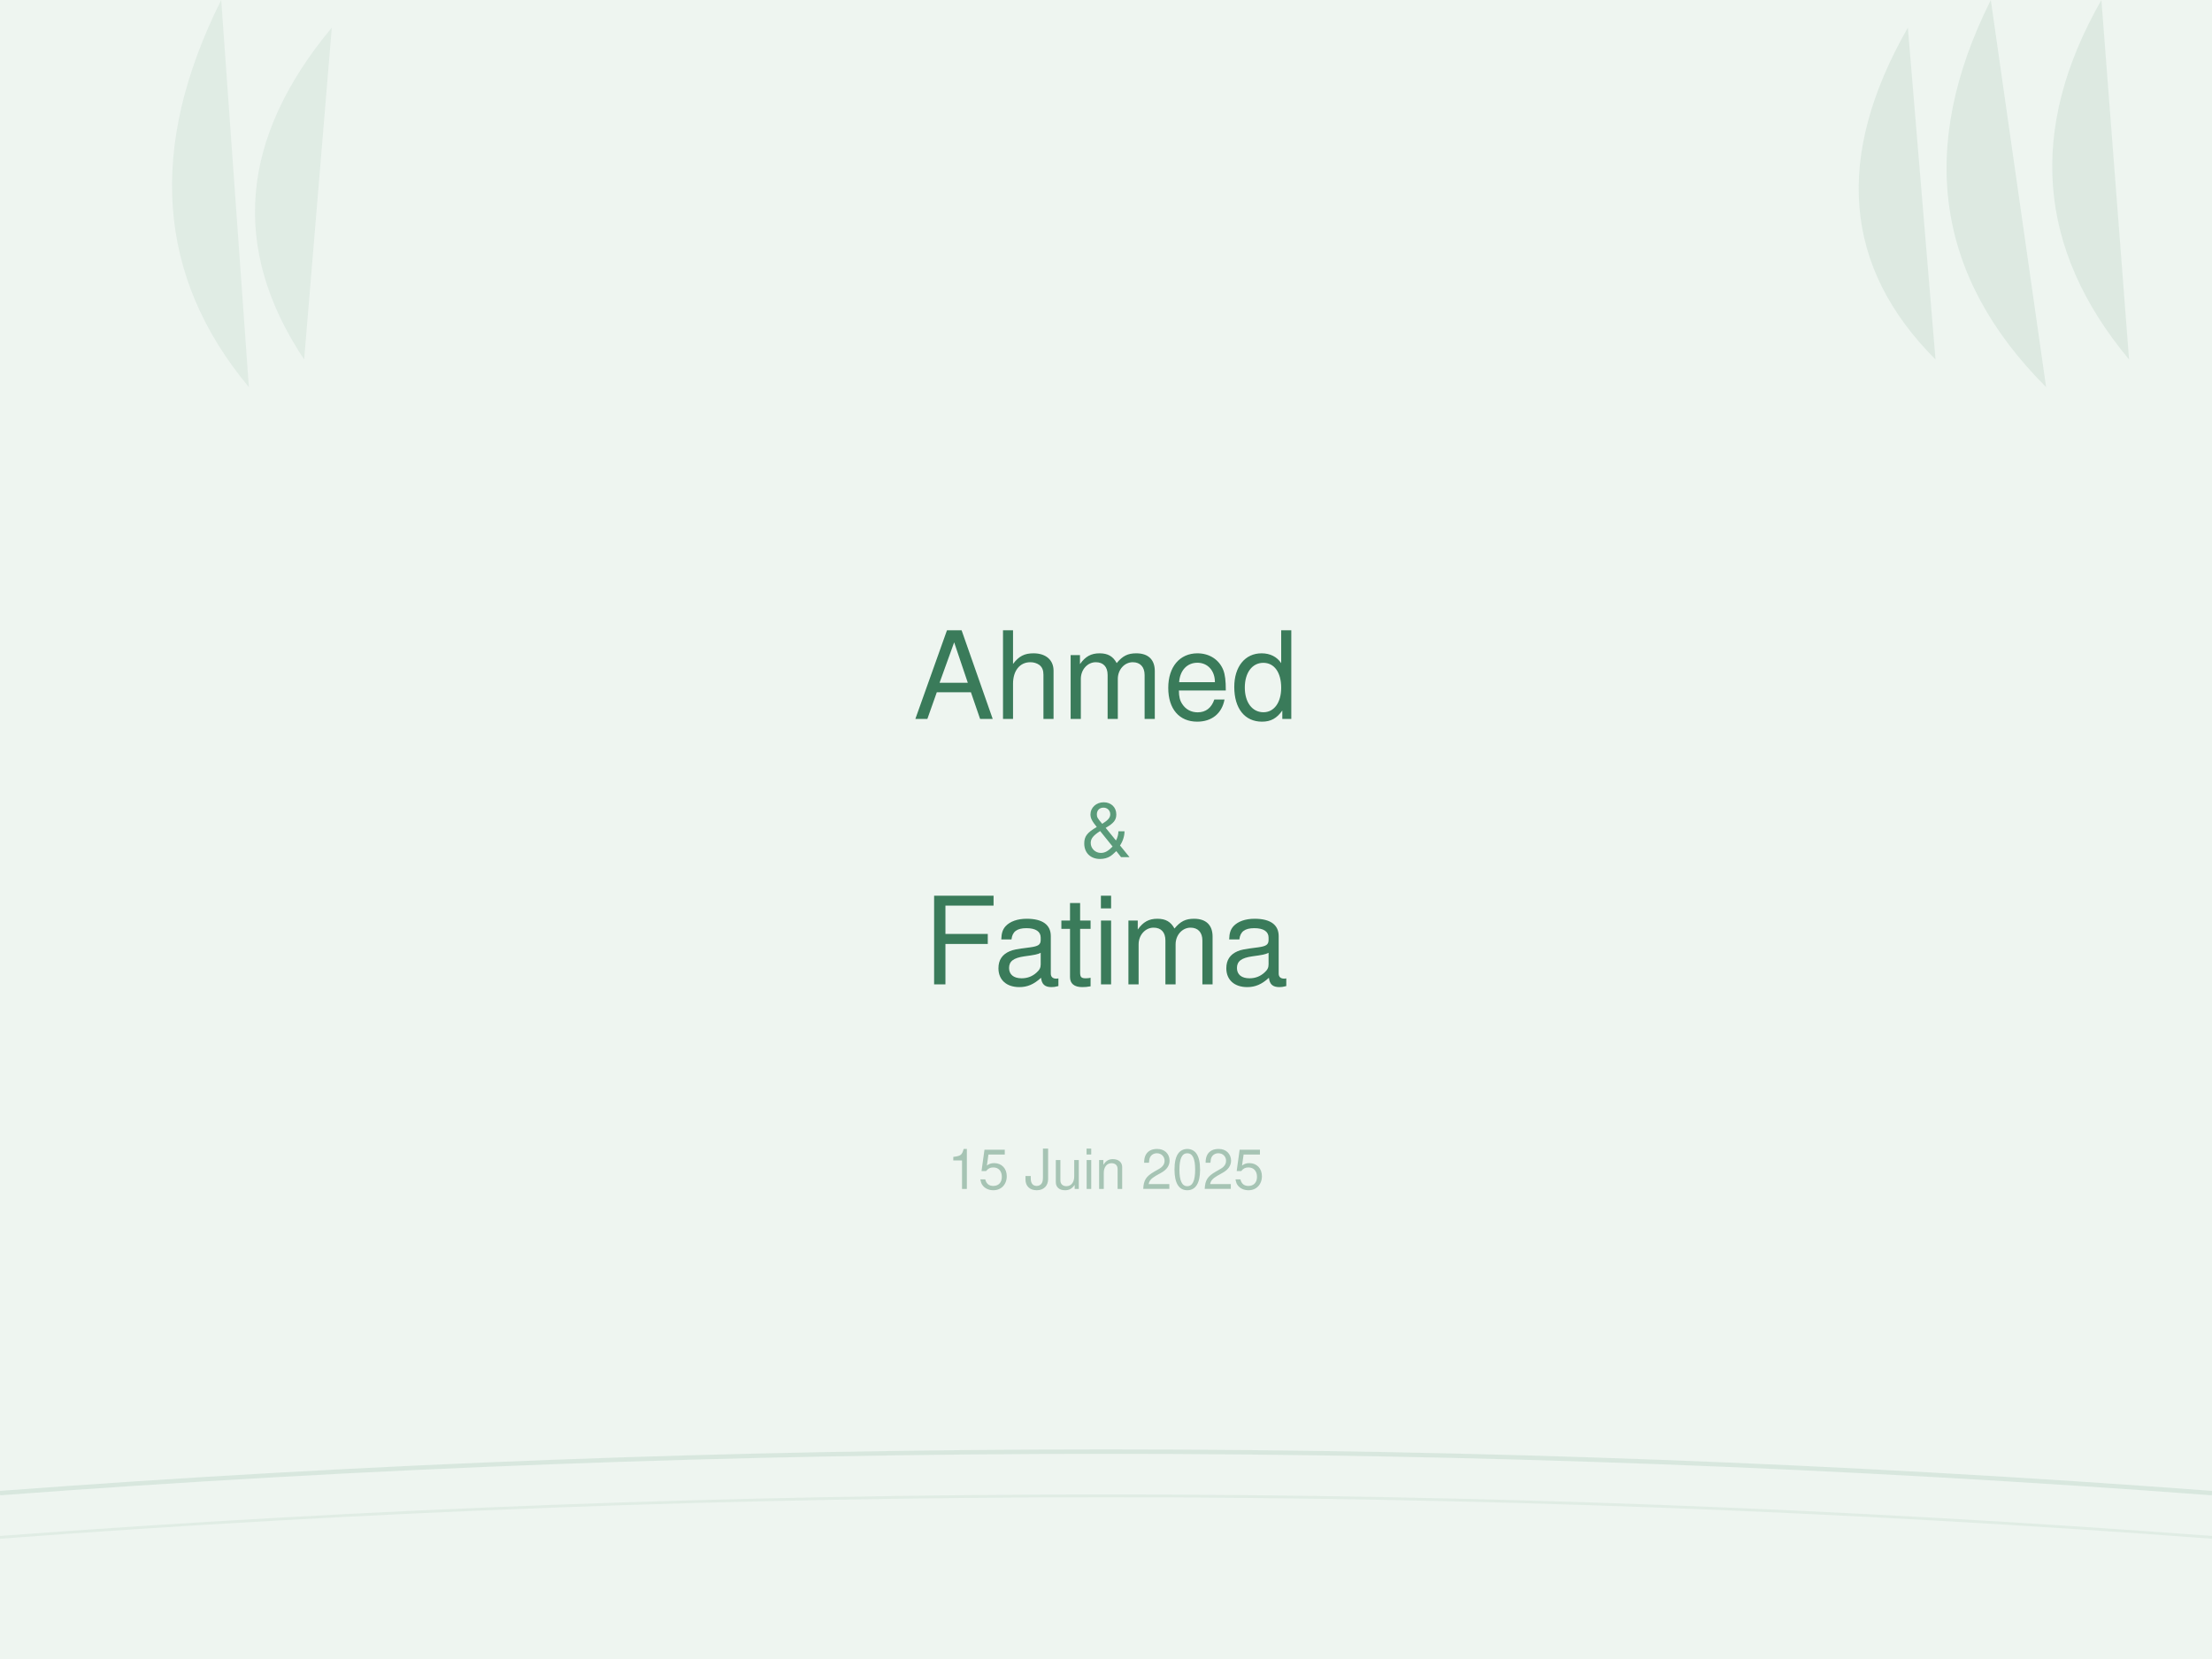
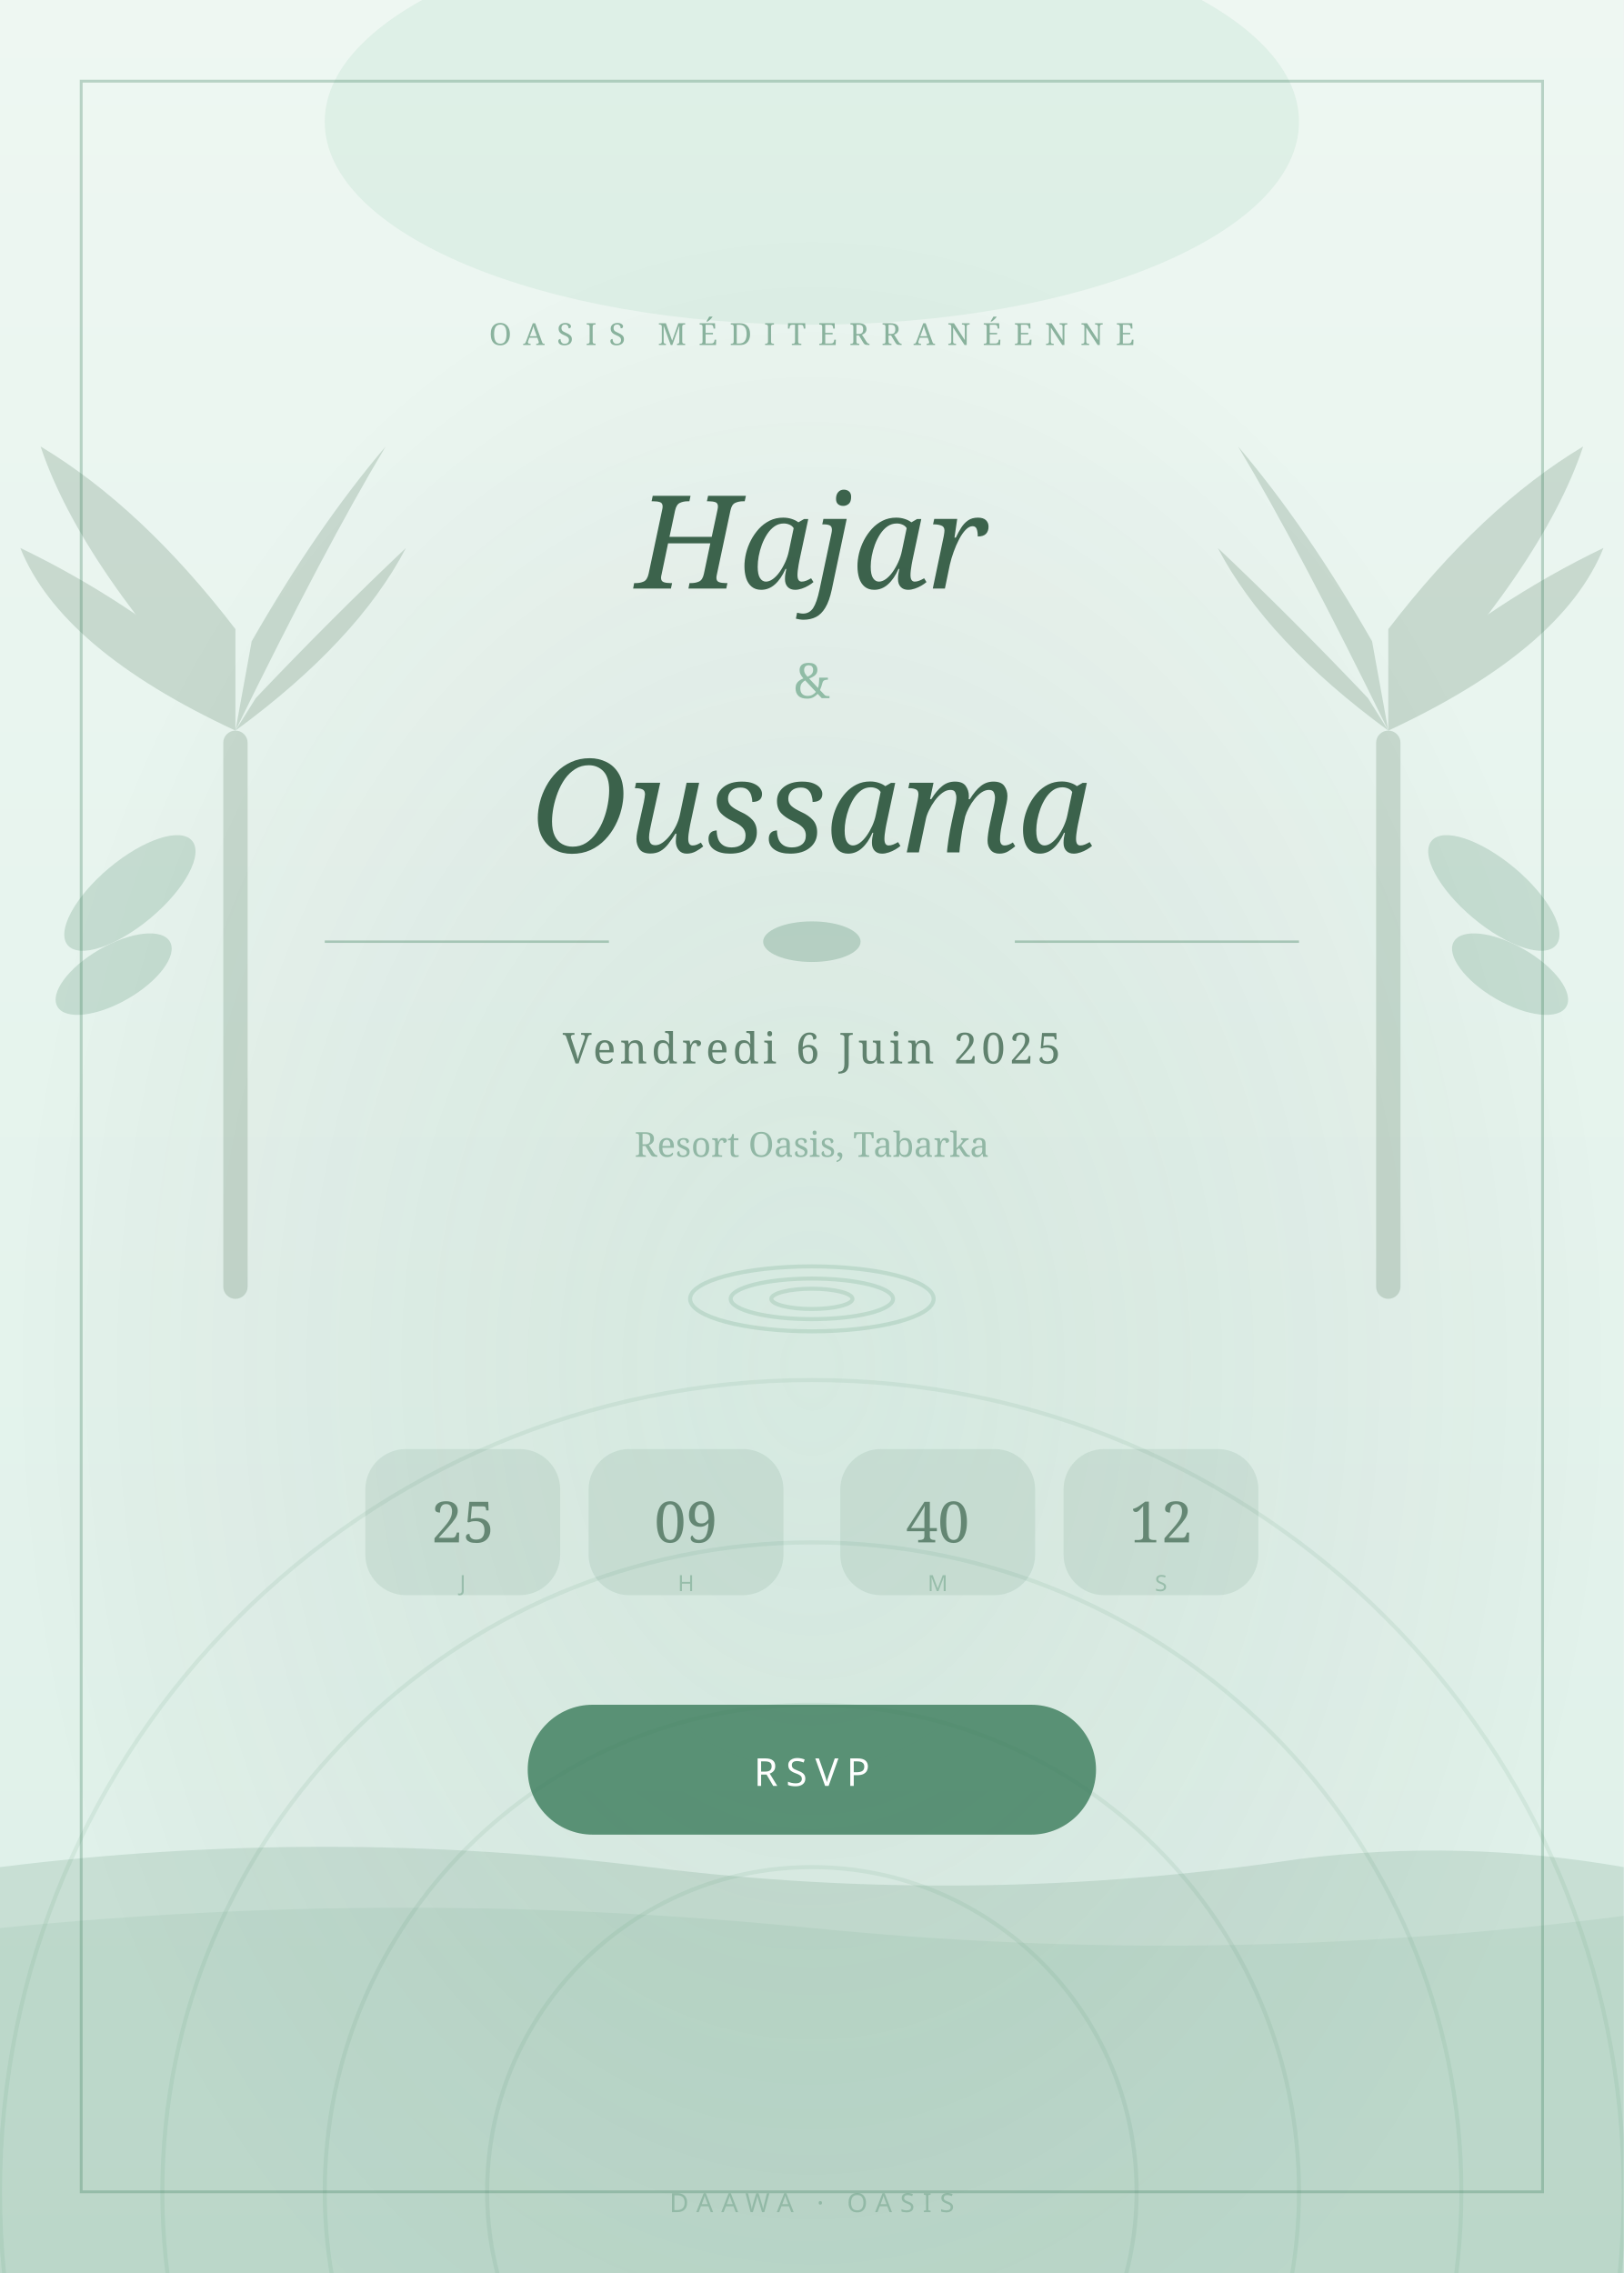
- <svg xmlns="http://www.w3.org/2000/svg" viewBox="0 0 400 300" width="400" height="300">
-   <rect width="400" height="300" fill="#EEF5F0" />
-   <g opacity="0.1">
-     <path d="M360,0 Q340,40 370,70" fill="#3A7B5A" stroke="none" />
-     <path d="M380,0 Q360,35 385,65" fill="#3A7B5A" stroke="none" />
-     <path d="M345,5 Q325,40 350,65" fill="#3A7B5A" stroke="none" />
+ <svg xmlns="http://www.w3.org/2000/svg" viewBox="0 0 400 560" width="400" height="560">
+   <defs>
+     <linearGradient id="bg" x1="0" y1="0" x2="0" y2="1">
+       <stop offset="0%" stop-color="#EEF7F2" />
+       <stop offset="100%" stop-color="#DDF0E8" />
+     </linearGradient>
+     <radialGradient id="waterGlow" cx="50%" cy="60%" r="50%">
+       <stop offset="0%" stop-color="#5A9B7A" stop-opacity="0.1" />
+       <stop offset="100%" stop-color="transparent" />
+     </radialGradient>
+   </defs>
+   <rect width="400" height="560" fill="url(#bg)" />
+   <rect width="400" height="560" fill="url(#waterGlow)" />
+   <g fill="none" stroke="#5A9B7A" opacity="0.12">
+     <circle cx="200" cy="540" r="80" />
+     <circle cx="200" cy="540" r="120" />
+     <circle cx="200" cy="540" r="160" />
+     <circle cx="200" cy="540" r="200" />
  </g>
-   <g opacity="0.08">
-     <path d="M40,0 Q20,40 45,70" fill="#3A7B5A" stroke="none" />
-     <path d="M60,5 Q35,35 55,65" fill="#3A7B5A" stroke="none" />
+   <g opacity="0.18" fill="#2A5A3A">
+     <rect x="55" y="180" width="6" height="140" rx="3" />
+     <path d="M58 180 Q20 140 10 110 Q35 125 58 155Z" />
+     <path d="M58 180 Q15 160 5 135 Q32 148 55 168Z" />
+     <path d="M58 180 Q80 135 95 110 Q78 130 62 158Z" />
+     <path d="M58 180 Q88 158 100 135 Q82 152 63 172Z" />
+     <rect x="339" y="180" width="6" height="140" rx="3" />
+     <path d="M342 180 Q380 140 390 110 Q365 125 342 155Z" />
+     <path d="M342 180 Q385 160 395 135 Q368 148 345 168Z" />
+     <path d="M342 180 Q320 135 305 110 Q322 130 338 158Z" />
+     <path d="M342 180 Q312 158 300 135 Q318 152 337 172Z" />
  </g>
-   <path d="M0,270 Q200,255 400,270" fill="none" stroke="#5A9B7A" stroke-width="0.8" opacity="0.15" />
-   <path d="M0,278 Q200,263 400,278" fill="none" stroke="#5A9B7A" stroke-width="0.5" opacity="0.1" />
-   <text x="200" y="130" text-anchor="middle" font-family="Helvetica,Arial,sans-serif" font-size="22" font-weight="300" fill="#3A7B5A">Ahmed</text>
-   <text x="200" y="155" text-anchor="middle" font-family="Helvetica,Arial,sans-serif" font-size="14" fill="#5A9B7A">&amp;</text>
-   <text x="200" y="178" text-anchor="middle" font-family="Helvetica,Arial,sans-serif" font-size="22" font-weight="300" fill="#3A7B5A">Fatima</text>
-   <text x="200" y="215" text-anchor="middle" font-family="Helvetica,Arial,sans-serif" font-size="10" fill="#3A7B5A" opacity="0.4">15 Juin 2025</text>
+   <path d="M0 460 Q80 450 160 460 Q240 470 320 458 Q360 453 400 460 L400 560 L0 560Z" fill="#3A7B5A" opacity="0.15" />
+   <path d="M0 475 Q100 465 200 475 Q300 485 400 472 L400 560 L0 560Z" fill="#5A9B7A" opacity="0.1" />
+   <ellipse cx="200" cy="30" rx="120" ry="50" fill="#A0D0B8" opacity="0.2" />
+   <rect x="20" y="20" width="360" height="520" fill="none" stroke="#3A7B5A" stroke-width="0.7" opacity="0.3" />
+   <g fill="#3A7B5A" opacity="0.2">
+     <ellipse cx="32" cy="220" rx="20" ry="8" transform="rotate(-40 32 220)" />
+     <ellipse cx="28" cy="240" rx="16" ry="7" transform="rotate(-30 28 240)" />
+     <ellipse cx="368" cy="220" rx="20" ry="8" transform="rotate(40 368 220)" />
+     <ellipse cx="372" cy="240" rx="16" ry="7" transform="rotate(30 372 240)" />
+   </g>
+   <text x="200" y="85" text-anchor="middle" font-family="Georgia,serif" font-size="7.5" fill="#3A7B5A" opacity="0.55" letter-spacing="3">OASIS MÉDITERRANÉENNE</text>
+   <text x="200" y="145" text-anchor="middle" font-family="Georgia,serif" font-size="32" fill="#1E4A30" font-weight="300" font-style="italic" opacity="0.85">Hajar</text>
+   <text x="200" y="172" text-anchor="middle" font-family="Georgia,serif" font-size="12" fill="#5A9B7A" opacity="0.6" letter-spacing="4">&amp;</text>
+   <text x="200" y="210" text-anchor="middle" font-family="Georgia,serif" font-size="32" fill="#1E4A30" font-weight="300" font-style="italic" opacity="0.85">Oussama</text>
+   <line x1="80" y1="232" x2="150" y2="232" stroke="#3A7B5A" stroke-width="0.6" opacity="0.35" />
+   <ellipse cx="200" cy="232" rx="12" ry="5" fill="#3A7B5A" opacity="0.25" />
+   <line x1="250" y1="232" x2="320" y2="232" stroke="#3A7B5A" stroke-width="0.6" opacity="0.35" />
+   <text x="200" y="262" text-anchor="middle" font-family="Georgia,serif" font-size="10.5" fill="#1E4A30" opacity="0.65" letter-spacing="1">Vendredi 6 Juin 2025</text>
+   <text x="200" y="285" text-anchor="middle" font-family="Georgia,serif" font-size="8.5" fill="#3A7B5A" opacity="0.45">Resort Oasis, Tabarka</text>
+   <g fill="none" stroke="#5A9B7A" opacity="0.2" transform="translate(200,320)">
+     <ellipse cx="0" cy="0" rx="30" ry="8" />
+     <ellipse cx="0" cy="0" rx="20" ry="5" />
+     <ellipse cx="0" cy="0" rx="10" ry="2.5" />
+   </g>
+   <g transform="translate(200,375)" opacity="0.75">
+     <rect x="-110" y="-18" width="48" height="36" rx="10" fill="#3A7B5A" opacity="0.15" />
+     <rect x="-55" y="-18" width="48" height="36" rx="10" fill="#3A7B5A" opacity="0.15" />
+     <rect x="7" y="-18" width="48" height="36" rx="10" fill="#3A7B5A" opacity="0.15" />
+     <rect x="62" y="-18" width="48" height="36" rx="10" fill="#3A7B5A" opacity="0.15" />
+     <text x="-86" y="5" text-anchor="middle" font-family="Georgia,serif" font-size="14" fill="#1E4A30" opacity="0.8">25</text>
+     <text x="-31" y="5" text-anchor="middle" font-family="Georgia,serif" font-size="14" fill="#1E4A30" opacity="0.8">09</text>
+     <text x="31" y="5" text-anchor="middle" font-family="Georgia,serif" font-size="14" fill="#1E4A30" opacity="0.8">40</text>
+     <text x="86" y="5" text-anchor="middle" font-family="Georgia,serif" font-size="14" fill="#1E4A30" opacity="0.8">12</text>
+     <text x="-86" y="17" text-anchor="middle" font-family="sans-serif" font-size="5.5" fill="#3A7B5A" opacity="0.45">J</text>
+     <text x="-31" y="17" text-anchor="middle" font-family="sans-serif" font-size="5.5" fill="#3A7B5A" opacity="0.45">H</text>
+     <text x="31" y="17" text-anchor="middle" font-family="sans-serif" font-size="5.5" fill="#3A7B5A" opacity="0.45">M</text>
+     <text x="86" y="17" text-anchor="middle" font-family="sans-serif" font-size="5.5" fill="#3A7B5A" opacity="0.45">S</text>
+   </g>
+   <rect x="130" y="420" width="140" height="32" rx="16" fill="#3A7B5A" opacity="0.8" />
+   <text x="200" y="440" text-anchor="middle" font-family="sans-serif" font-size="9.5" fill="white" letter-spacing="2">RSVP</text>
+   <text x="200" y="545" text-anchor="middle" font-family="sans-serif" font-size="6.5" fill="#3A7B5A" opacity="0.3" letter-spacing="2">DAAWA · OASIS</text>
</svg>
